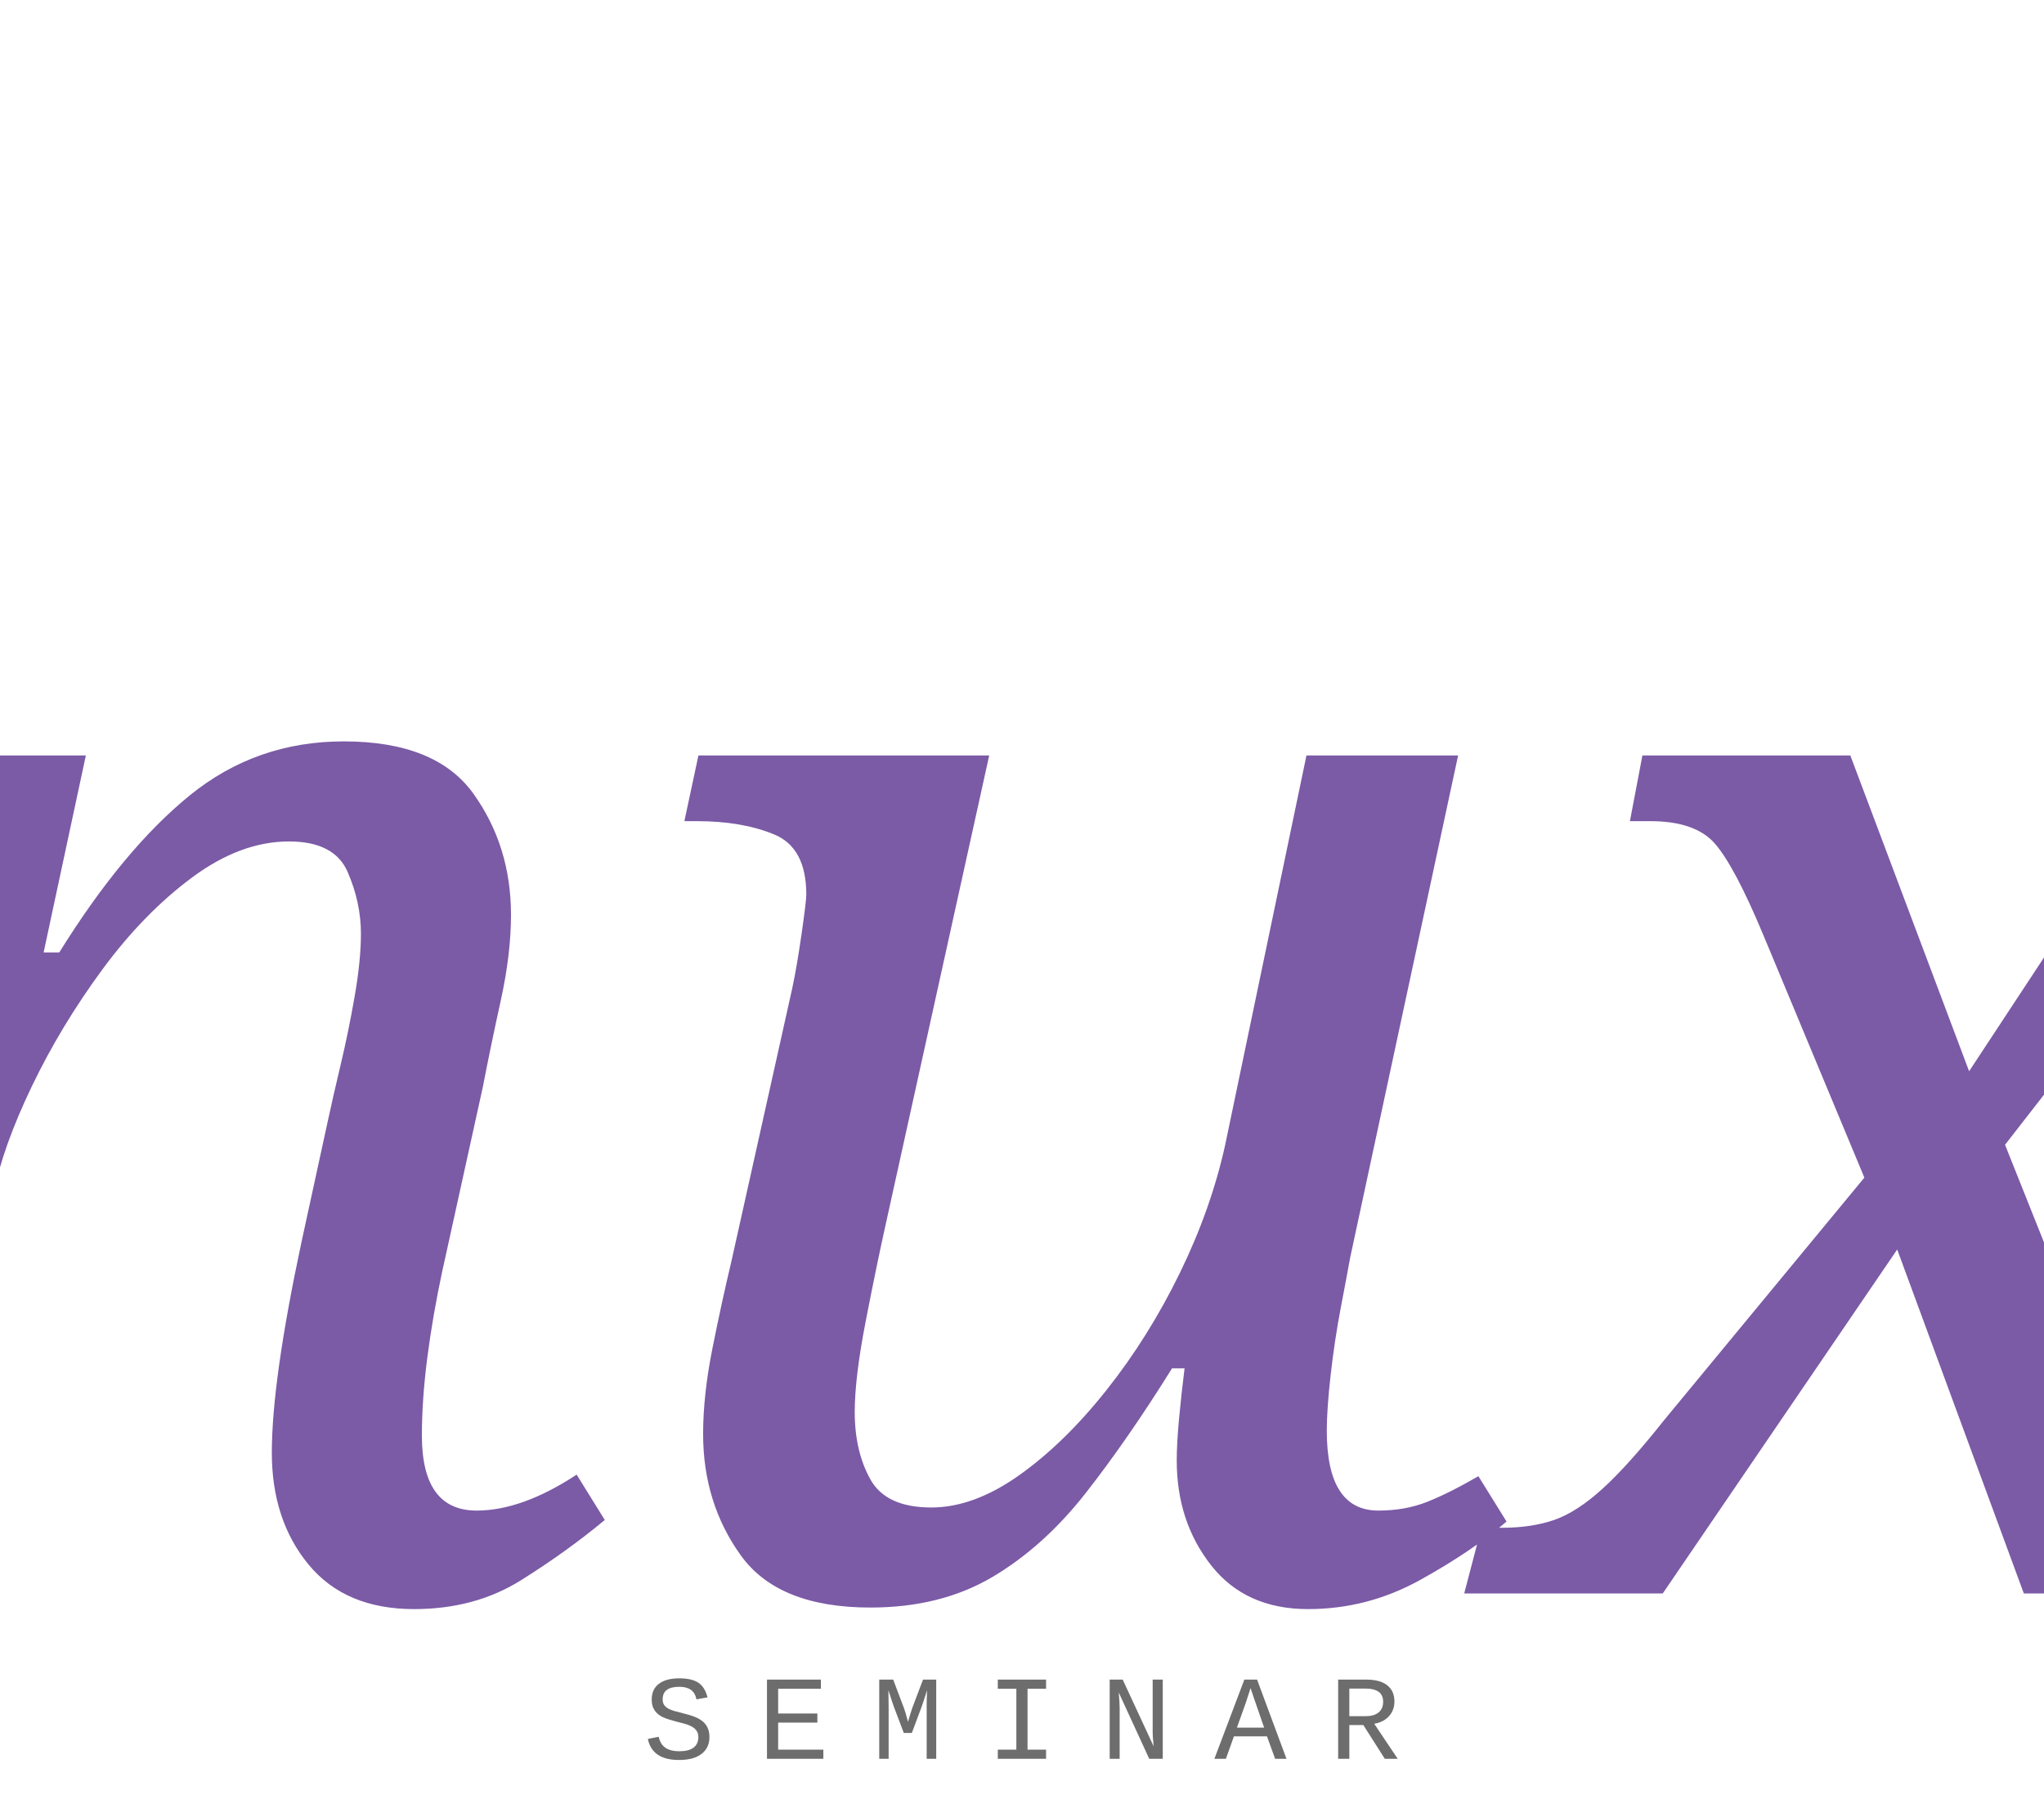
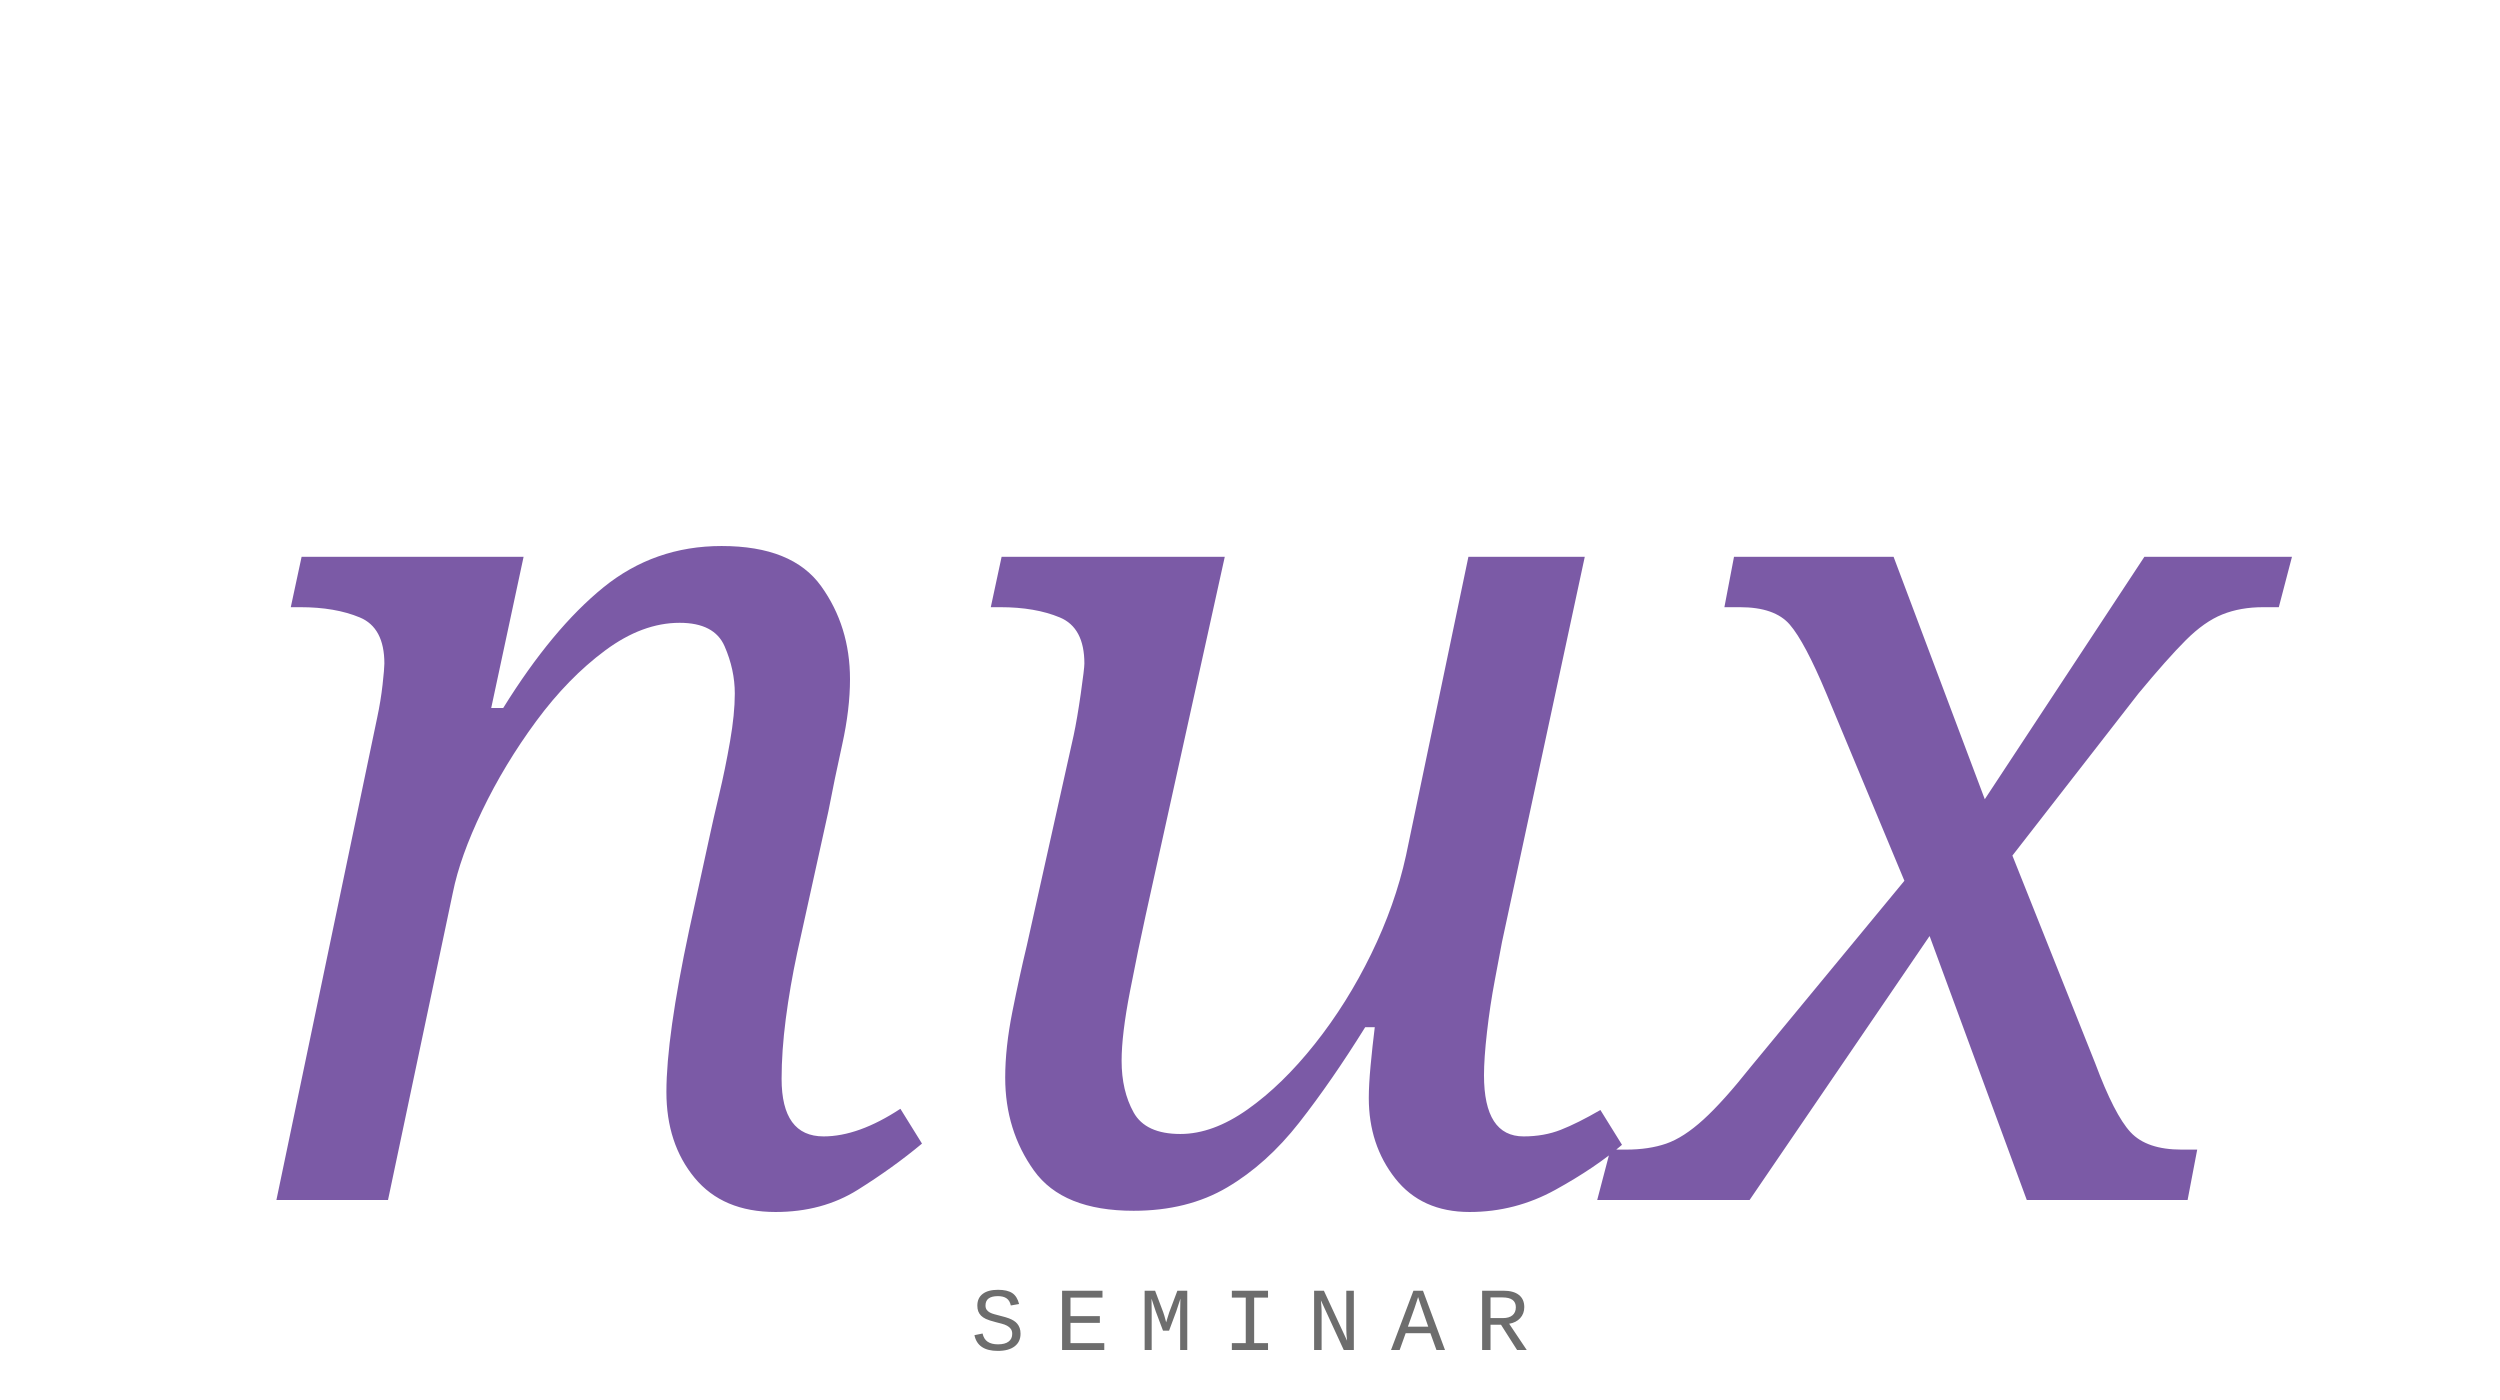
- <svg xmlns="http://www.w3.org/2000/svg" viewBox="0 0 680 600" width="680" height="600">
-   <style>
-     .wordmark { font-family: Georgia, serif; font-style: italic; font-weight: 400; font-size: 520px; fill: #7b5aa6; letter-spacing: -12px; }
-     .sub { font-family: 'Courier New', monospace; font-size: 40px; fill: #6d6d6d; letter-spacing: 14px; }
-   </style>
-   <text x="340" y="530" text-anchor="middle" class="wordmark">nux</text>
-   <text x="340" y="585" text-anchor="middle" class="sub">SEMINAR</text>
+ <svg xmlns="http://www.w3.org/2000/svg" viewBox="0 0 1000 560" width="100%">
+   <text x="500" y="480" text-anchor="middle" font-family="Georgia, serif" font-style="italic" font-weight="400" font-size="480" fill="#7b5aa6" letter-spacing="-8">nux</text>
+   <text x="500" y="540" text-anchor="middle" font-family="Courier New, monospace" font-size="36" fill="#6d6d6d" letter-spacing="12">SEMINAR</text>
</svg>
